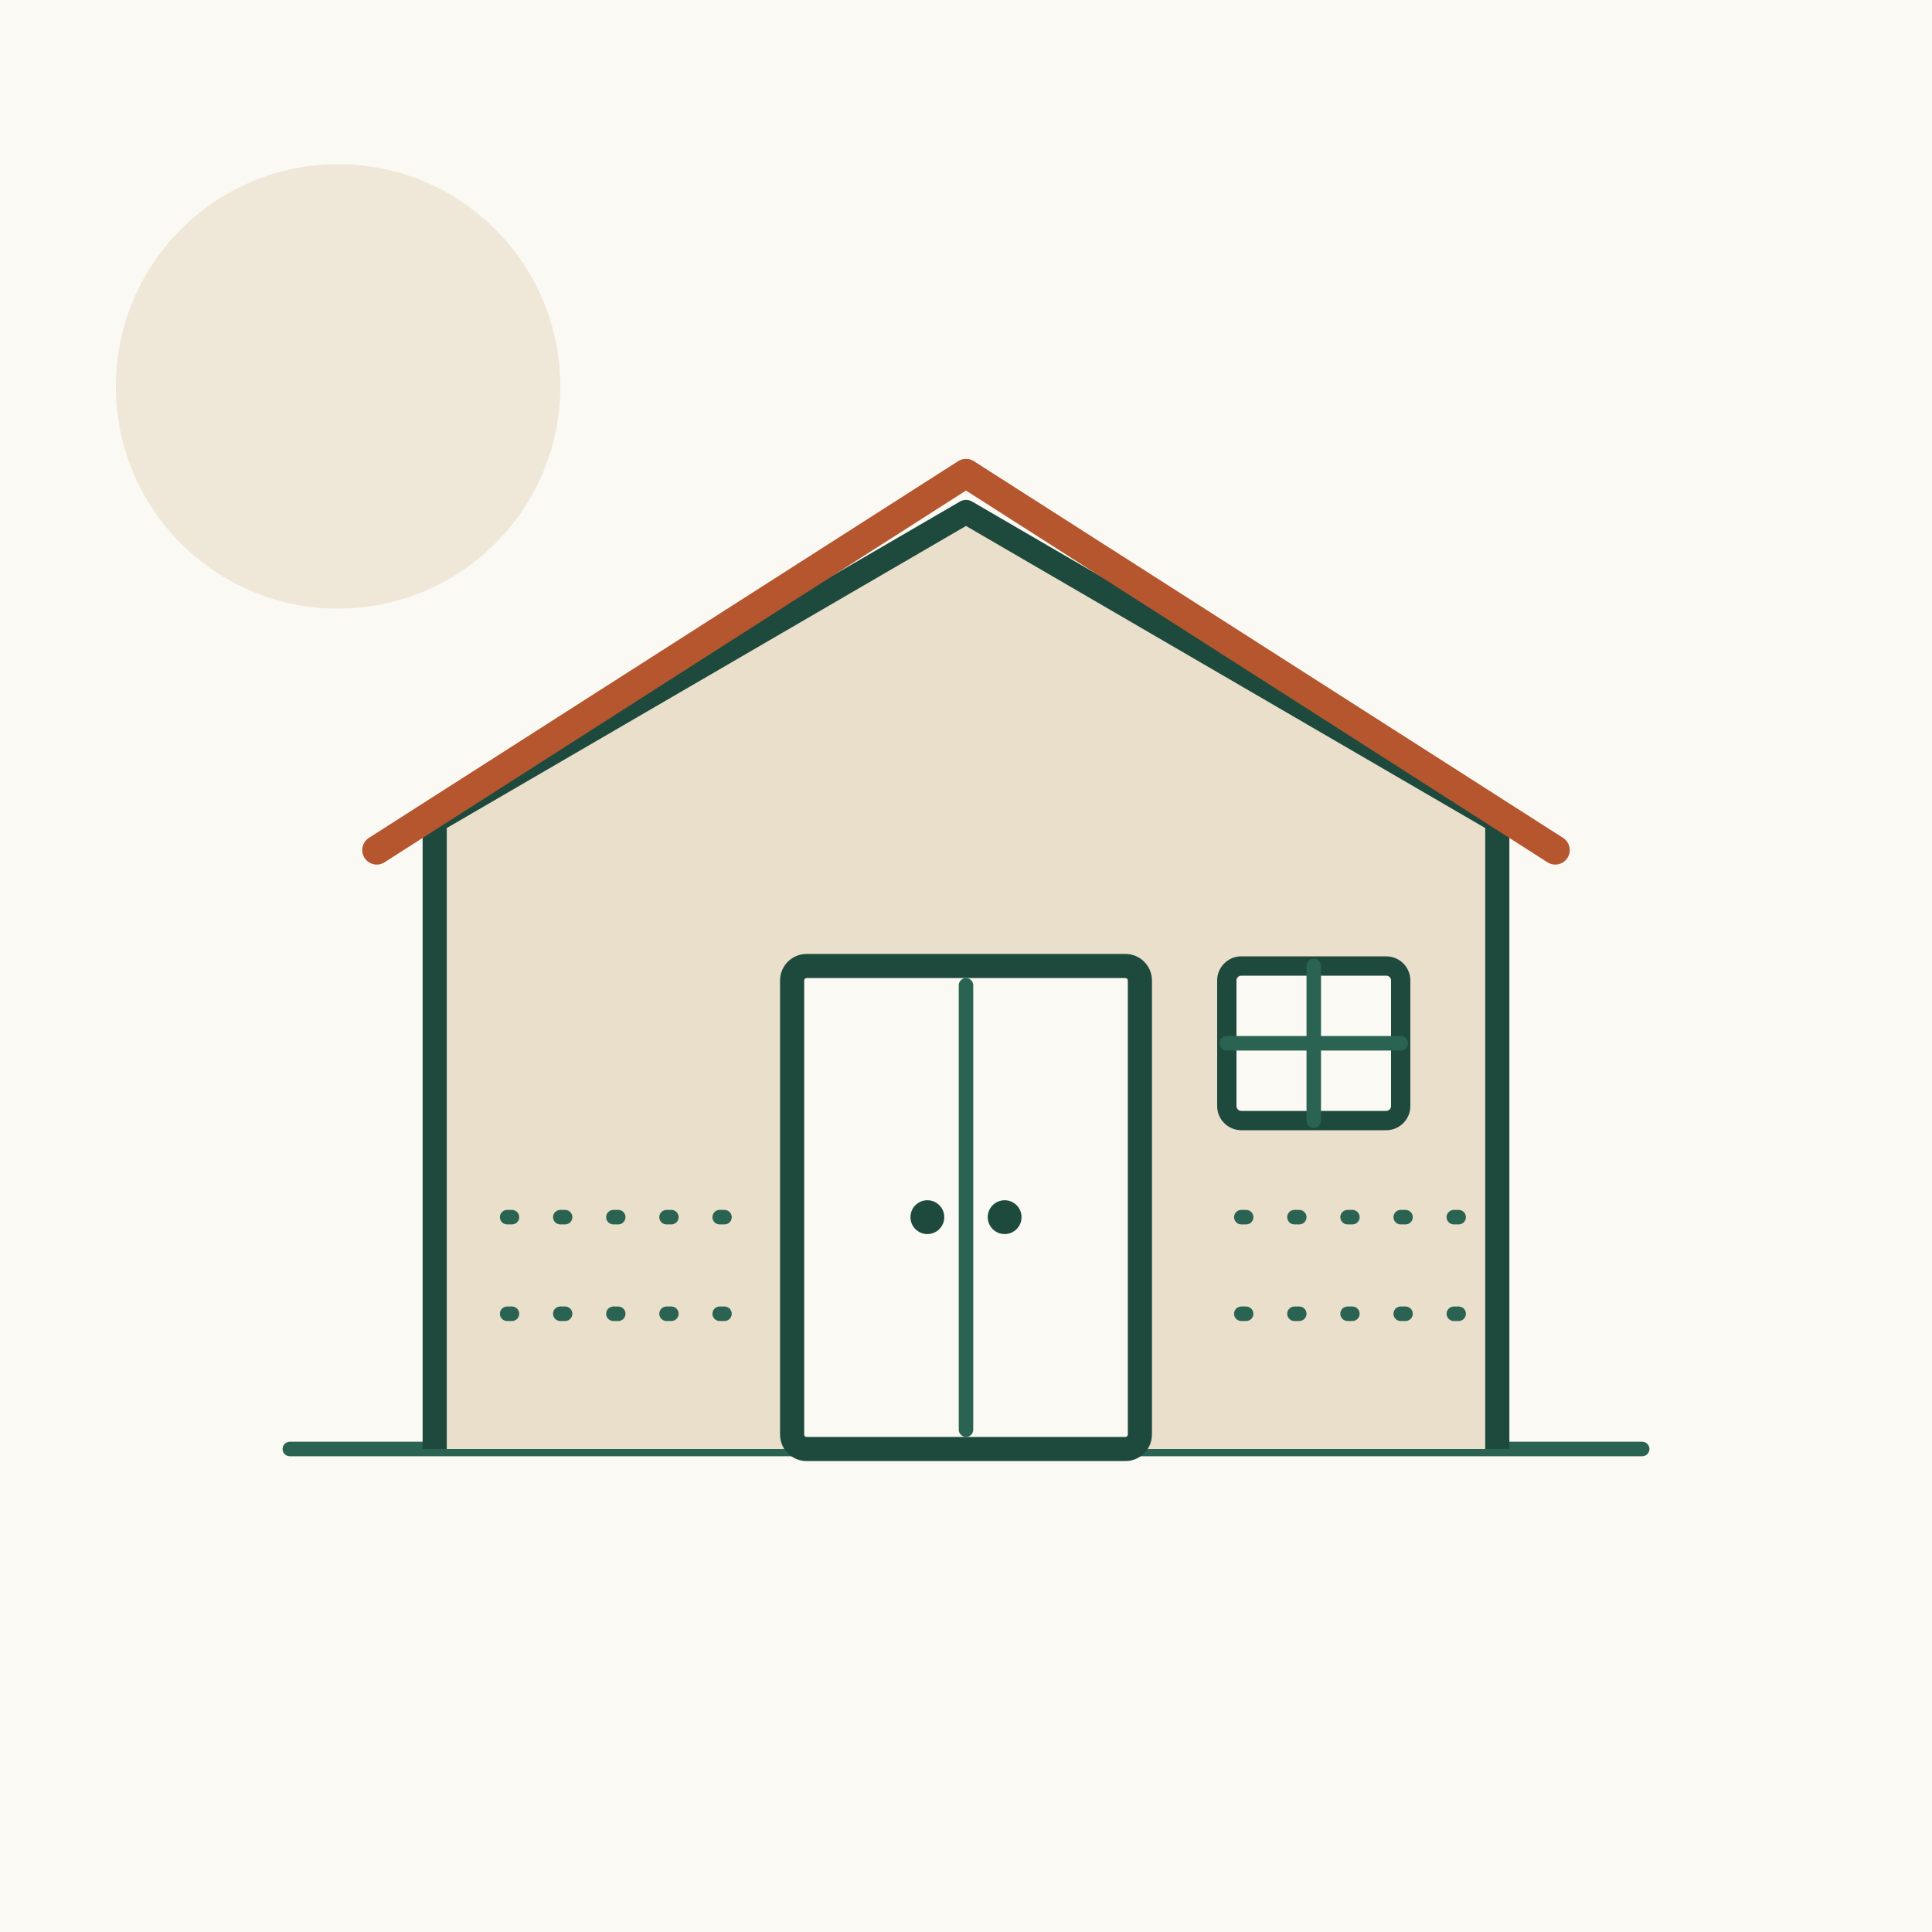
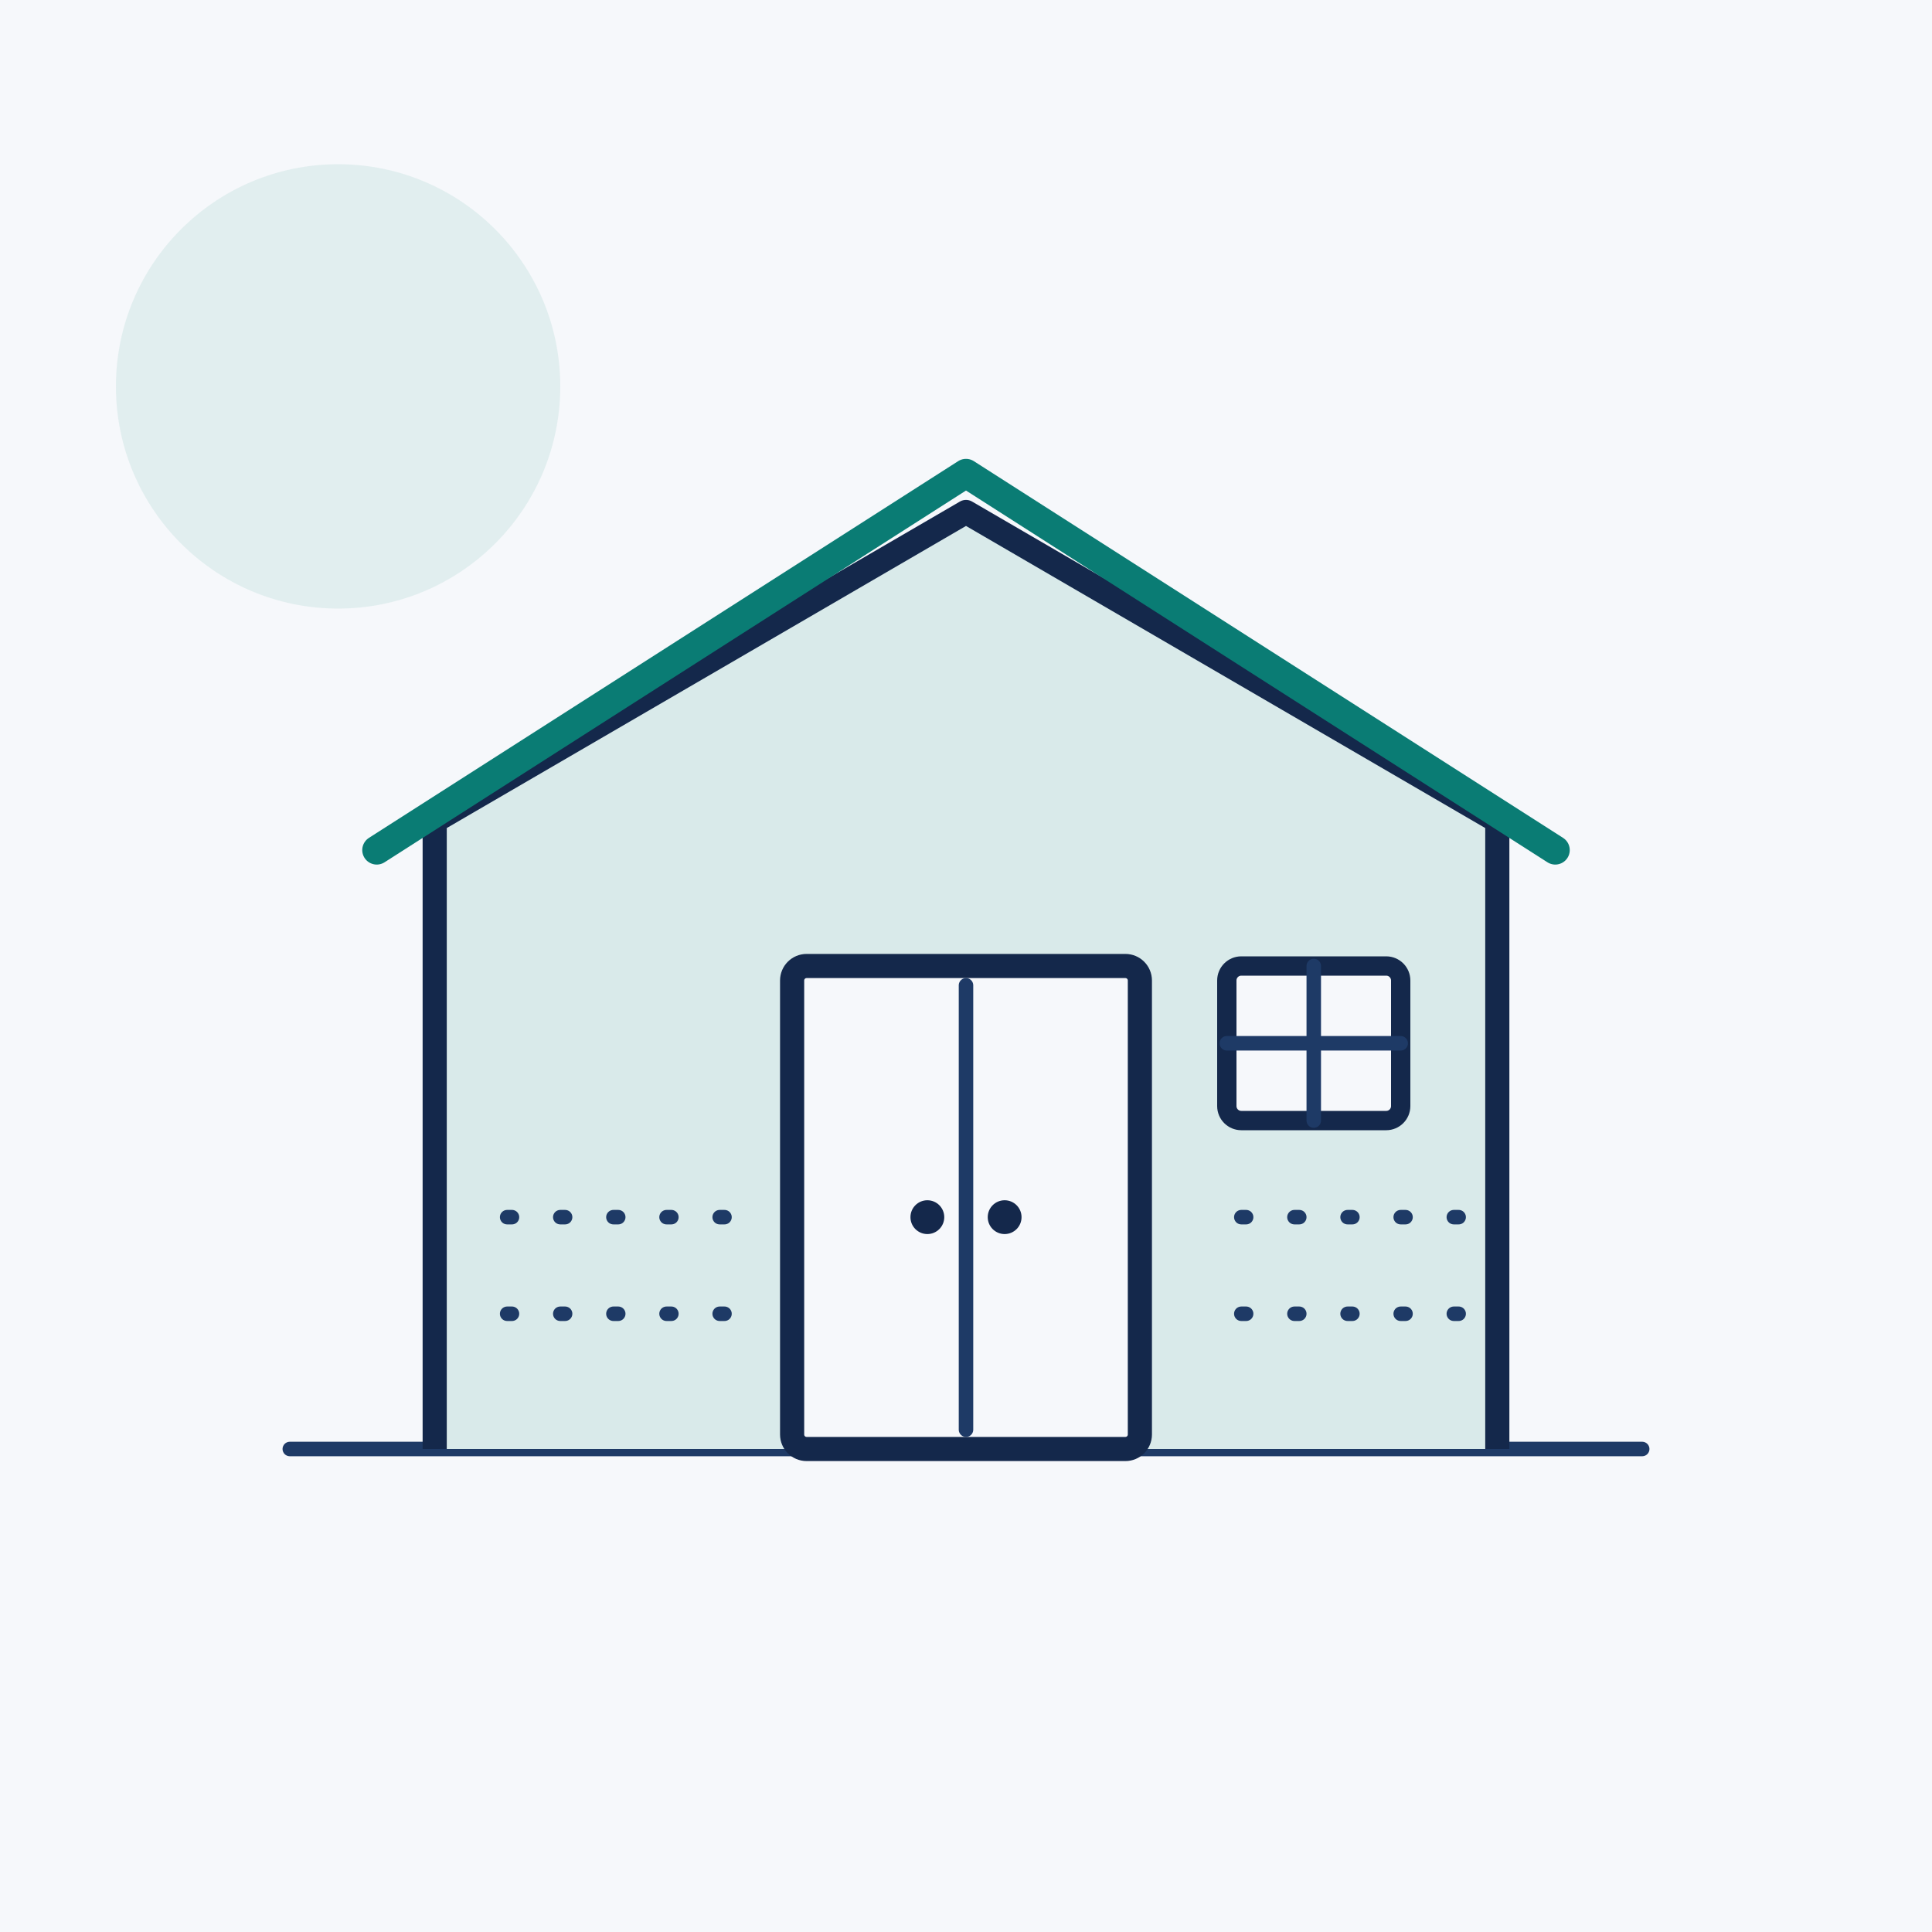
<svg xmlns="http://www.w3.org/2000/svg" viewBox="0 0 400 400" width="400" height="400" role="img" aria-label="Garden shed illustration, photo coming soon">
-   <rect width="400" height="400" fill="#FBF9F4" />
-   <circle cx="70" cy="80" r="46" fill="#E9DFCB" opacity=".7" />
+   <rect width="400" height="400" fill="#F6F8FB" />
+   <circle cx="70" cy="80" r="46" fill="#D9EAEA" opacity=".7" />
  <g transform="translate(400 0) scale(-1 1)">
-     <path d="M60 300 H340" fill="none" stroke="#2B6352" stroke-width="3" stroke-linecap="round" stroke-linejoin="round" />
-     <path d="M90 300 V170 L200 106 L310 170 V300" fill="#E9DFCB" stroke="#1E4A3D" stroke-width="5" stroke-linejoin="round" />
-     <path d="M78 176 L200 98 L322 176" stroke="#B5562F" stroke-width="6" stroke-linecap="round" stroke-linejoin="round" fill="none" />
-     <rect x="164" y="200" width="72" height="100" rx="3" fill="#FBF9F4" stroke="#1E4A3D" stroke-width="5" />
-     <path d="M200 204 V296" fill="none" stroke="#2B6352" stroke-width="3" stroke-linecap="round" stroke-linejoin="round" />
-     <circle cx="192" cy="252" r="3.5" fill="#1E4A3D" />
-     <circle cx="208" cy="252" r="3.5" fill="#1E4A3D" />
-     <rect x="110" y="200" width="36" height="32" rx="3" fill="#FBF9F4" stroke="#1E4A3D" stroke-width="4" />
-     <path d="M128 200 v32 M110 216 h36" fill="none" stroke="#2B6352" stroke-width="3" stroke-linecap="round" stroke-linejoin="round" />
-     <path d="M98 252 H150 M98 272 H150 M250 252 H302 M250 272 H302" fill="none" stroke="#2B6352" stroke-width="3" stroke-linecap="round" stroke-linejoin="round" stroke-dasharray="1 10" />
+     <path d="M60 300 H340" fill="none" stroke="#1E3A66" stroke-width="3" stroke-linecap="round" stroke-linejoin="round" />
+     <path d="M90 300 V170 L200 106 L310 170 V300" fill="#D9EAEA" stroke="#14284B" stroke-width="5" stroke-linejoin="round" />
+     <path d="M78 176 L200 98 L322 176" stroke="#0A7C74" stroke-width="6" stroke-linecap="round" stroke-linejoin="round" fill="none" />
+     <rect x="164" y="200" width="72" height="100" rx="3" fill="#F6F8FB" stroke="#14284B" stroke-width="5" />
+     <path d="M200 204 V296" fill="none" stroke="#1E3A66" stroke-width="3" stroke-linecap="round" stroke-linejoin="round" />
+     <circle cx="192" cy="252" r="3.5" fill="#14284B" />
+     <circle cx="208" cy="252" r="3.5" fill="#14284B" />
+     <rect x="110" y="200" width="36" height="32" rx="3" fill="#F6F8FB" stroke="#14284B" stroke-width="4" />
+     <path d="M128 200 v32 M110 216 h36" fill="none" stroke="#1E3A66" stroke-width="3" stroke-linecap="round" stroke-linejoin="round" />
+     <path d="M98 252 H150 M98 272 H150 M250 252 H302 M250 272 H302" fill="none" stroke="#1E3A66" stroke-width="3" stroke-linecap="round" stroke-linejoin="round" stroke-dasharray="1 10" />
  </g>
</svg>
